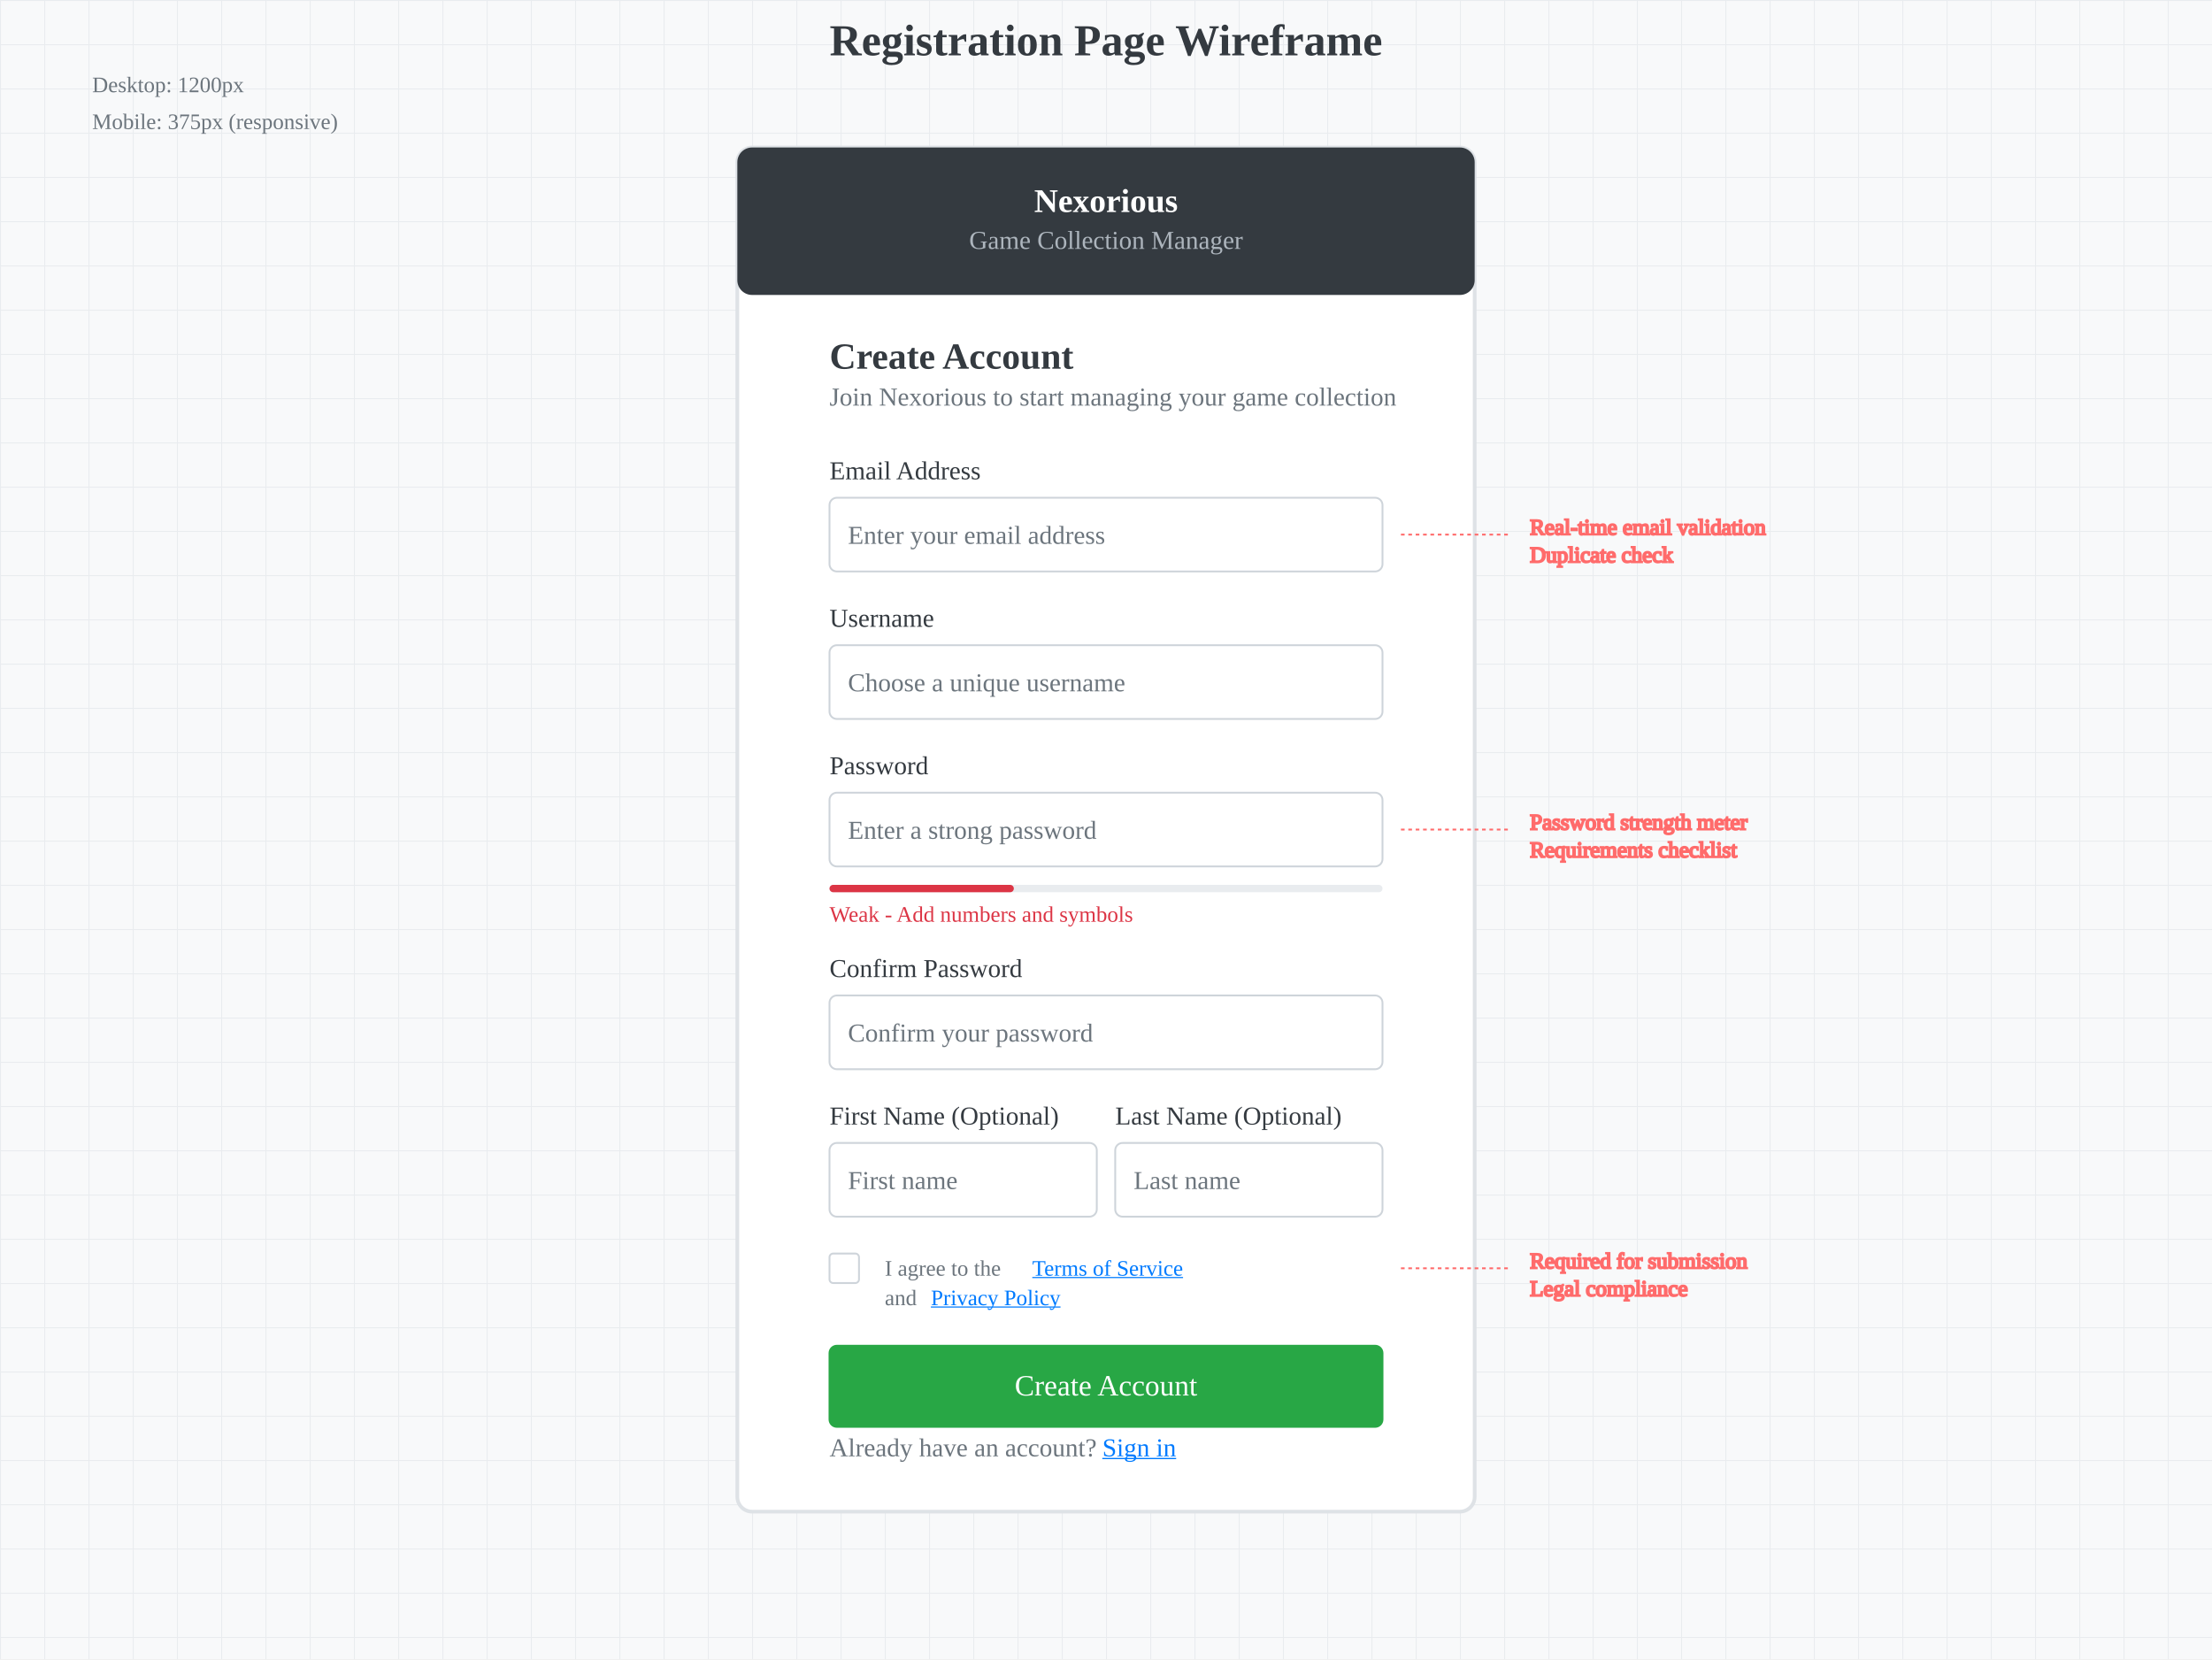
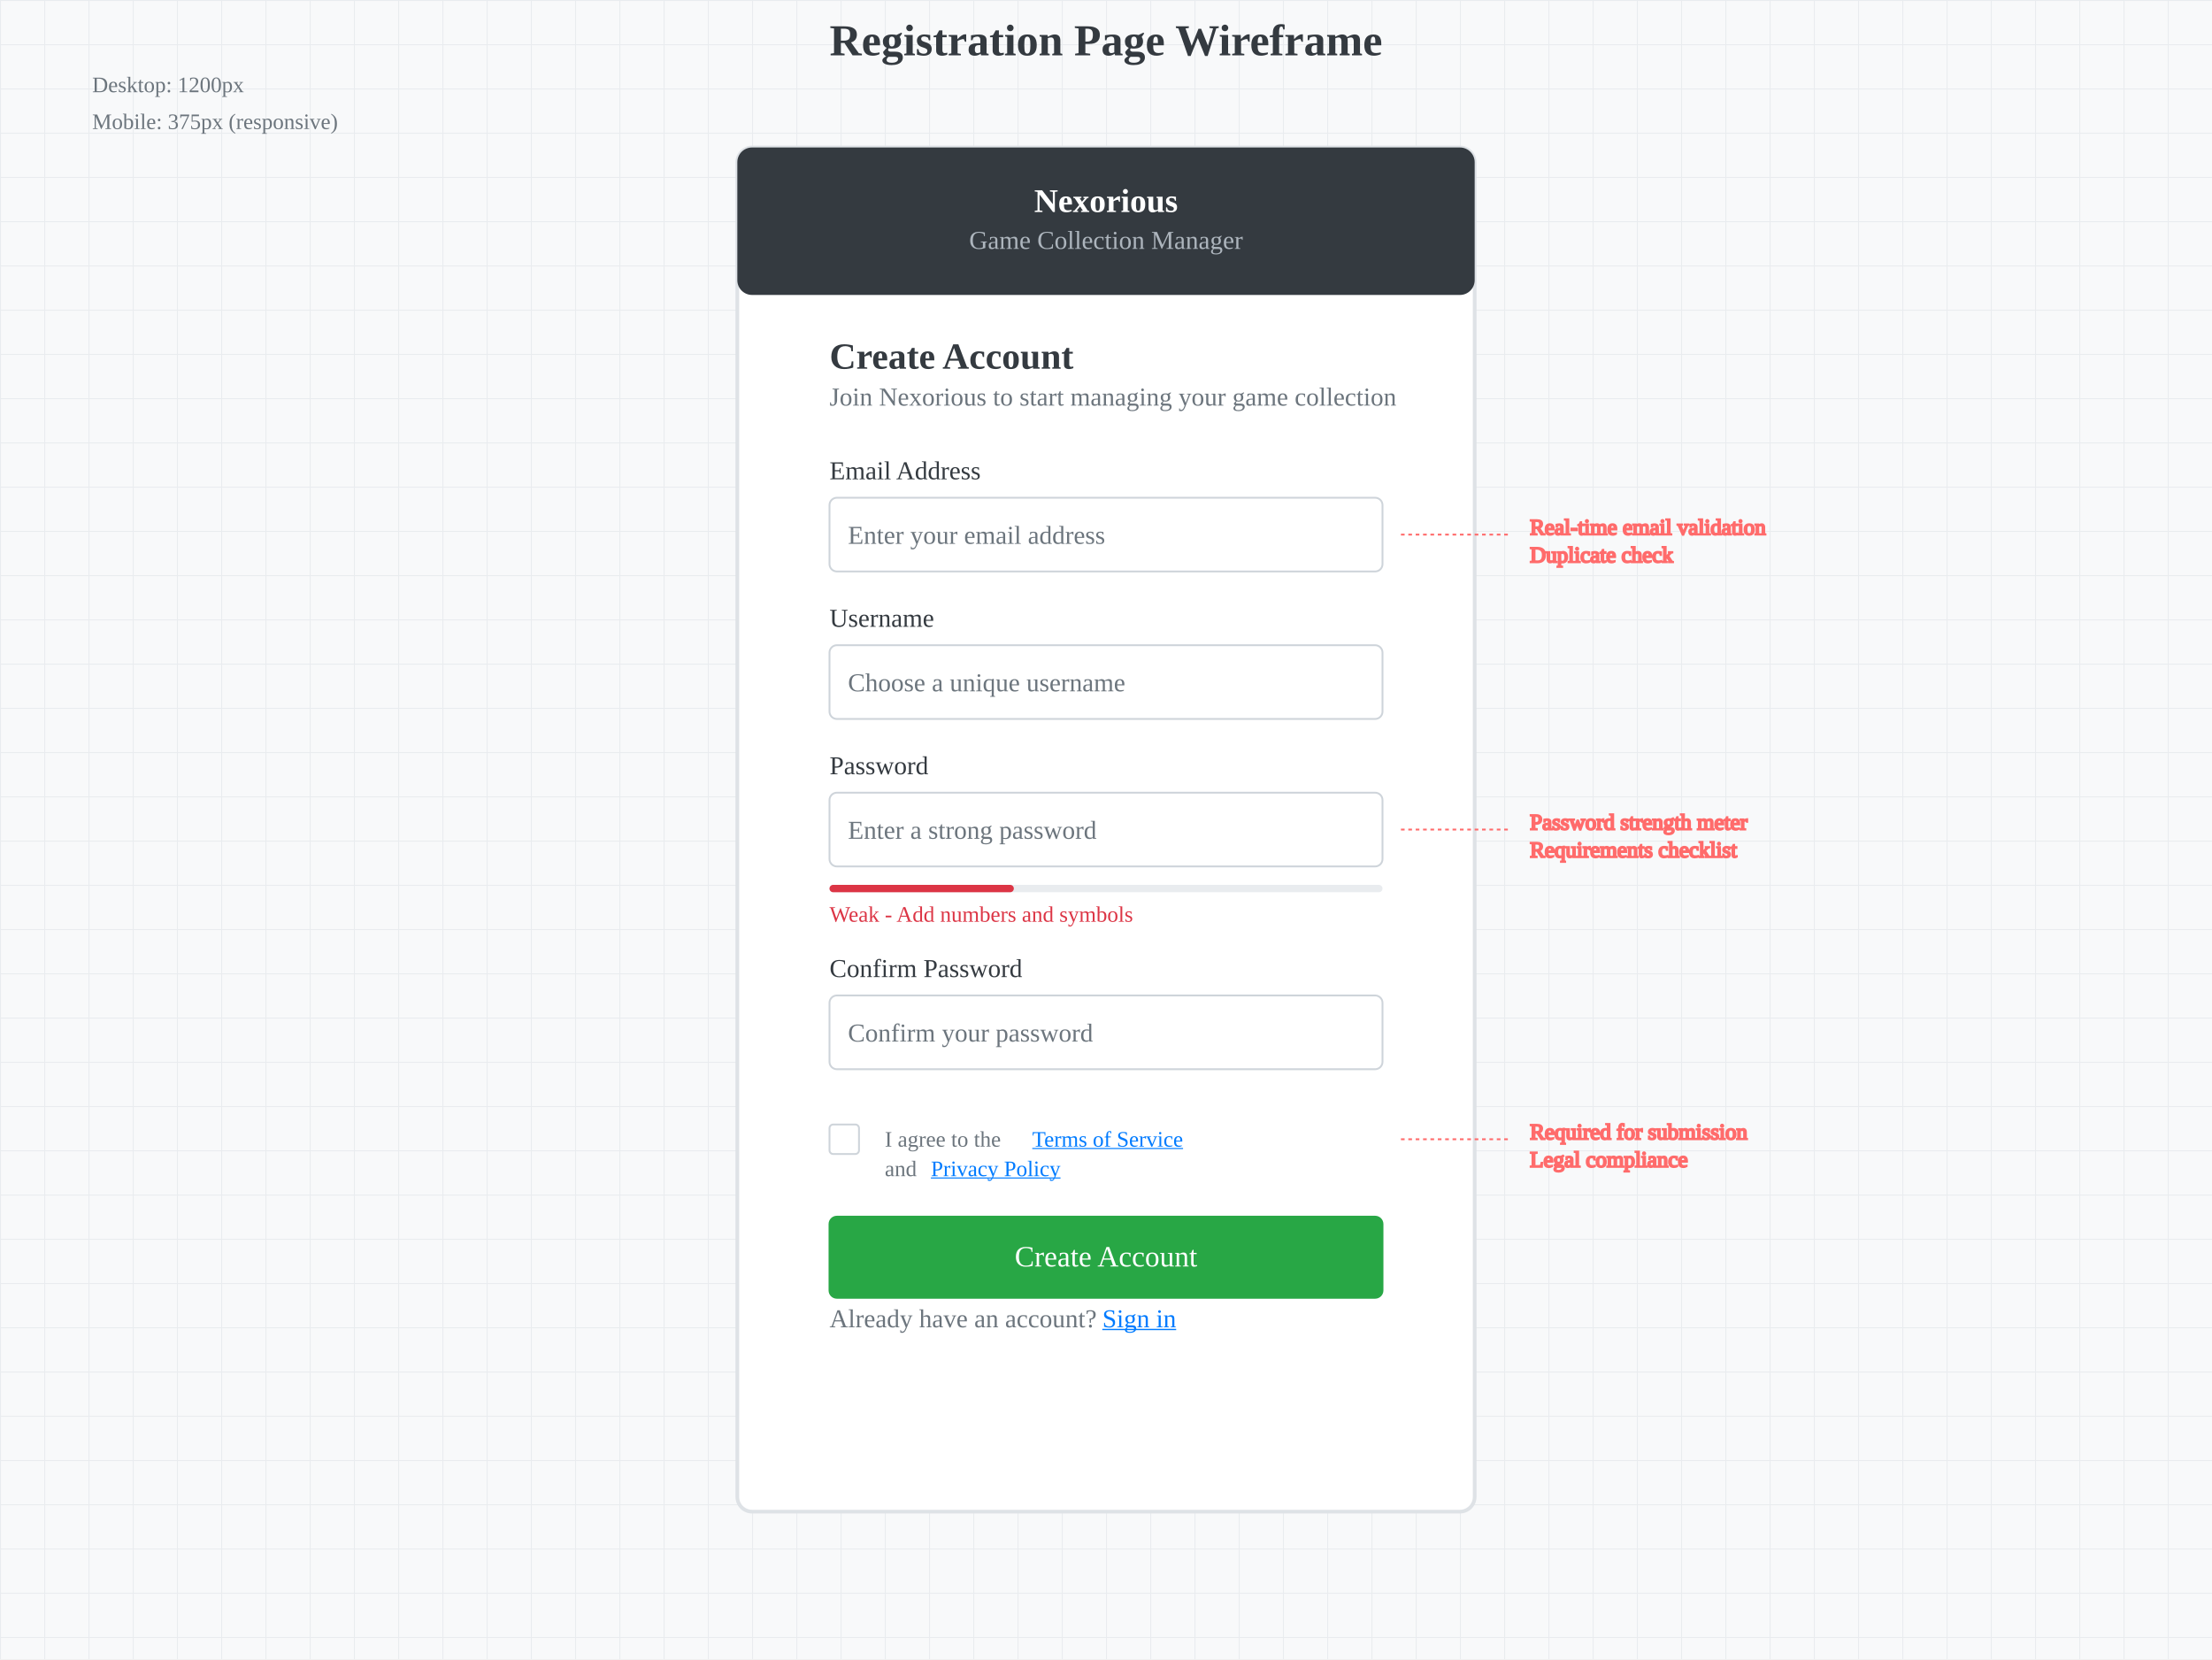
<svg xmlns="http://www.w3.org/2000/svg" width="1200" height="900" viewBox="0 0 1200 900">
  <rect width="1200" height="900" fill="#f8f9fa" />
  <defs>
    <pattern id="grid" width="24" height="24" patternUnits="userSpaceOnUse">
      <path d="M 24 0 L 0 0 0 24" fill="none" stroke="#e9ecef" stroke-width="1" />
    </pattern>
  </defs>
  <rect width="1200" height="900" fill="url(#grid)" />
  <rect x="400" y="80" width="400" height="740" rx="8" fill="white" stroke="#dee2e6" stroke-width="2" />
  <rect x="400" y="80" width="400" height="80" rx="8" fill="#343a40" />
  <text x="600" y="115" text-anchor="middle" fill="white" font-size="18" font-weight="bold">Nexorious</text>
  <text x="600" y="135" text-anchor="middle" fill="#adb5bd" font-size="14">Game Collection Manager</text>
  <text x="450" y="200" fill="#343a40" font-size="20" font-weight="bold">Create Account</text>
  <text x="450" y="220" fill="#6c757d" font-size="14">Join Nexorious to start managing your game collection</text>
  <text x="450" y="260" fill="#343a40" font-size="14" font-weight="500">Email Address</text>
  <rect x="450" y="270" width="300" height="40" rx="4" fill="white" stroke="#ced4da" stroke-width="1" />
  <text x="460" y="295" fill="#6c757d" font-size="14">Enter your email address</text>
  <circle cx="720" cy="290" r="8" fill="none" stroke="#28a745" stroke-width="2" opacity="0" id="email-valid" />
  <text x="715" y="295" fill="#28a745" font-size="12" opacity="0">✓</text>
  <text x="450" y="340" fill="#343a40" font-size="14" font-weight="500">Username</text>
  <rect x="450" y="350" width="300" height="40" rx="4" fill="white" stroke="#ced4da" stroke-width="1" />
  <text x="460" y="375" fill="#6c757d" font-size="14">Choose a unique username</text>
  <circle cx="720" cy="370" r="8" fill="none" stroke="#ffc107" stroke-width="2" opacity="0" id="username-checking" />
  <text x="715" y="375" fill="#ffc107" font-size="12" opacity="0">?</text>
  <text x="450" y="420" fill="#343a40" font-size="14" font-weight="500">Password</text>
  <rect x="450" y="430" width="300" height="40" rx="4" fill="white" stroke="#ced4da" stroke-width="1" />
  <text x="460" y="455" fill="#6c757d" font-size="14">Enter a strong password</text>
  <rect x="450" y="480" width="300" height="4" rx="2" fill="#e9ecef" />
  <rect x="450" y="480" width="100" height="4" rx="2" fill="#dc3545" />
  <text x="450" y="500" fill="#dc3545" font-size="12">Weak - Add numbers and symbols</text>
  <text x="450" y="530" fill="#343a40" font-size="14" font-weight="500">Confirm Password</text>
  <rect x="450" y="540" width="300" height="40" rx="4" fill="white" stroke="#ced4da" stroke-width="1" />
  <text x="460" y="565" fill="#6c757d" font-size="14">Confirm your password</text>
-   <text x="450" y="610" fill="#343a40" font-size="14" font-weight="500">First Name (Optional)</text>
-   <rect x="450" y="620" width="145" height="40" rx="4" fill="white" stroke="#ced4da" stroke-width="1" />
-   <text x="460" y="645" fill="#6c757d" font-size="14">First name</text>
-   <text x="605" y="610" fill="#343a40" font-size="14" font-weight="500">Last Name (Optional)</text>
-   <rect x="605" y="620" width="145" height="40" rx="4" fill="white" stroke="#ced4da" stroke-width="1" />
-   <text x="615" y="645" fill="#6c757d" font-size="14">Last name</text>
-   <rect x="450" y="680" width="16" height="16" rx="2" fill="white" stroke="#ced4da" stroke-width="1" />
-   <text x="480" y="692" fill="#6c757d" font-size="12">I agree to the </text>
-   <text x="560" y="692" fill="#007bff" font-size="12" text-decoration="underline">Terms of Service</text>
-   <text x="480" y="708" fill="#6c757d" font-size="12">and </text>
-   <text x="505" y="708" fill="#007bff" font-size="12" text-decoration="underline">Privacy Policy</text>
-   <rect x="450" y="730" width="300" height="44" rx="4" fill="#28a745" stroke="#28a745" stroke-width="1" />
-   <text x="600" y="757" text-anchor="middle" fill="white" font-size="16" font-weight="500">Create Account</text>
-   <text x="450" y="790" fill="#6c757d" font-size="14">Already have an account? </text>
-   <text x="598" y="790" fill="#007bff" font-size="14" text-decoration="underline">Sign in</text>
+   <rect x="450" y="610" width="16" height="16" rx="2" fill="white" stroke="#ced4da" stroke-width="1" />
+   <text x="480" y="622" fill="#6c757d" font-size="12">I agree to the </text>
+   <text x="560" y="622" fill="#007bff" font-size="12" text-decoration="underline">Terms of Service</text>
+   <text x="480" y="638" fill="#6c757d" font-size="12">and </text>
+   <text x="505" y="638" fill="#007bff" font-size="12" text-decoration="underline">Privacy Policy</text>
+   <rect x="450" y="660" width="300" height="44" rx="4" fill="#28a745" stroke="#28a745" stroke-width="1" />
+   <text x="600" y="687" text-anchor="middle" fill="white" font-size="16" font-weight="500">Create Account</text>
+   <text x="450" y="720" fill="#6c757d" font-size="14">Already have an account? </text>
+   <text x="598" y="720" fill="#007bff" font-size="14" text-decoration="underline">Sign in</text>
  <g id="validation-messages" opacity="0">
    <text x="450" y="320" fill="#dc3545" font-size="12">Please enter a valid email address</text>
    <text x="450" y="400" fill="#dc3545" font-size="12">Username is already taken</text>
    <text x="450" y="590" fill="#dc3545" font-size="12">Passwords do not match</text>
  </g>
  <g id="loading-overlay" opacity="0">
-     <rect x="450" y="730" width="300" height="44" rx="4" fill="#6c757d" />
-     <circle cx="580" cy="752" r="8" fill="none" stroke="white" stroke-width="2" stroke-dasharray="4,4">
-       <animateTransform attributeName="transform" type="rotate" dur="1s" repeatCount="indefinite" values="0 580 752;360 580 752" />
+     <rect x="450" y="660" width="300" height="44" rx="4" fill="#6c757d" />
+     <circle cx="580" cy="682" r="8" fill="none" stroke="white" stroke-width="2" stroke-dasharray="4,4">
+       <animateTransform attributeName="transform" type="rotate" dur="1s" repeatCount="indefinite" values="0 580 682;360 580 682" />
    </circle>
-     <text x="600" y="757" text-anchor="middle" fill="white" font-size="16" font-weight="500">Creating account...</text>
+     <text x="600" y="687" text-anchor="middle" fill="white" font-size="16" font-weight="500">Creating account...</text>
  </g>
  <g fill="#ff6b6b" stroke="#ff6b6b" stroke-width="1" font-size="12">
    <line x1="760" y1="290" x2="820" y2="290" stroke-dasharray="2,2" />
    <text x="830" y="290" fill="#ff6b6b">Real-time email validation</text>
    <text x="830" y="305" fill="#ff6b6b">Duplicate check</text>
    <line x1="760" y1="450" x2="820" y2="450" stroke-dasharray="2,2" />
    <text x="830" y="450" fill="#ff6b6b">Password strength meter</text>
    <text x="830" y="465" fill="#ff6b6b">Requirements checklist</text>
-     <line x1="760" y1="688" x2="820" y2="688" stroke-dasharray="2,2" />
-     <text x="830" y="688" fill="#ff6b6b">Required for submission</text>
-     <text x="830" y="703" fill="#ff6b6b">Legal compliance</text>
+     <line x1="760" y1="618" x2="820" y2="618" stroke-dasharray="2,2" />
+     <text x="830" y="618" fill="#ff6b6b">Required for submission</text>
+     <text x="830" y="633" fill="#ff6b6b">Legal compliance</text>
  </g>
  <g id="success-state" opacity="0">
    <rect x="450" y="240" width="300" height="32" rx="4" fill="#d4edda" stroke="#c3e6cb" stroke-width="1" />
    <text x="460" y="261" fill="#155724" font-size="14">Account created successfully! Please check your email.</text>
  </g>
  <text x="50" y="50" fill="#6c757d" font-size="12">Desktop: 1200px</text>
  <text x="50" y="70" fill="#6c757d" font-size="12">Mobile: 375px (responsive)</text>
  <text x="600" y="30" text-anchor="middle" fill="#343a40" font-size="24" font-weight="bold">Registration Page Wireframe</text>
</svg>
